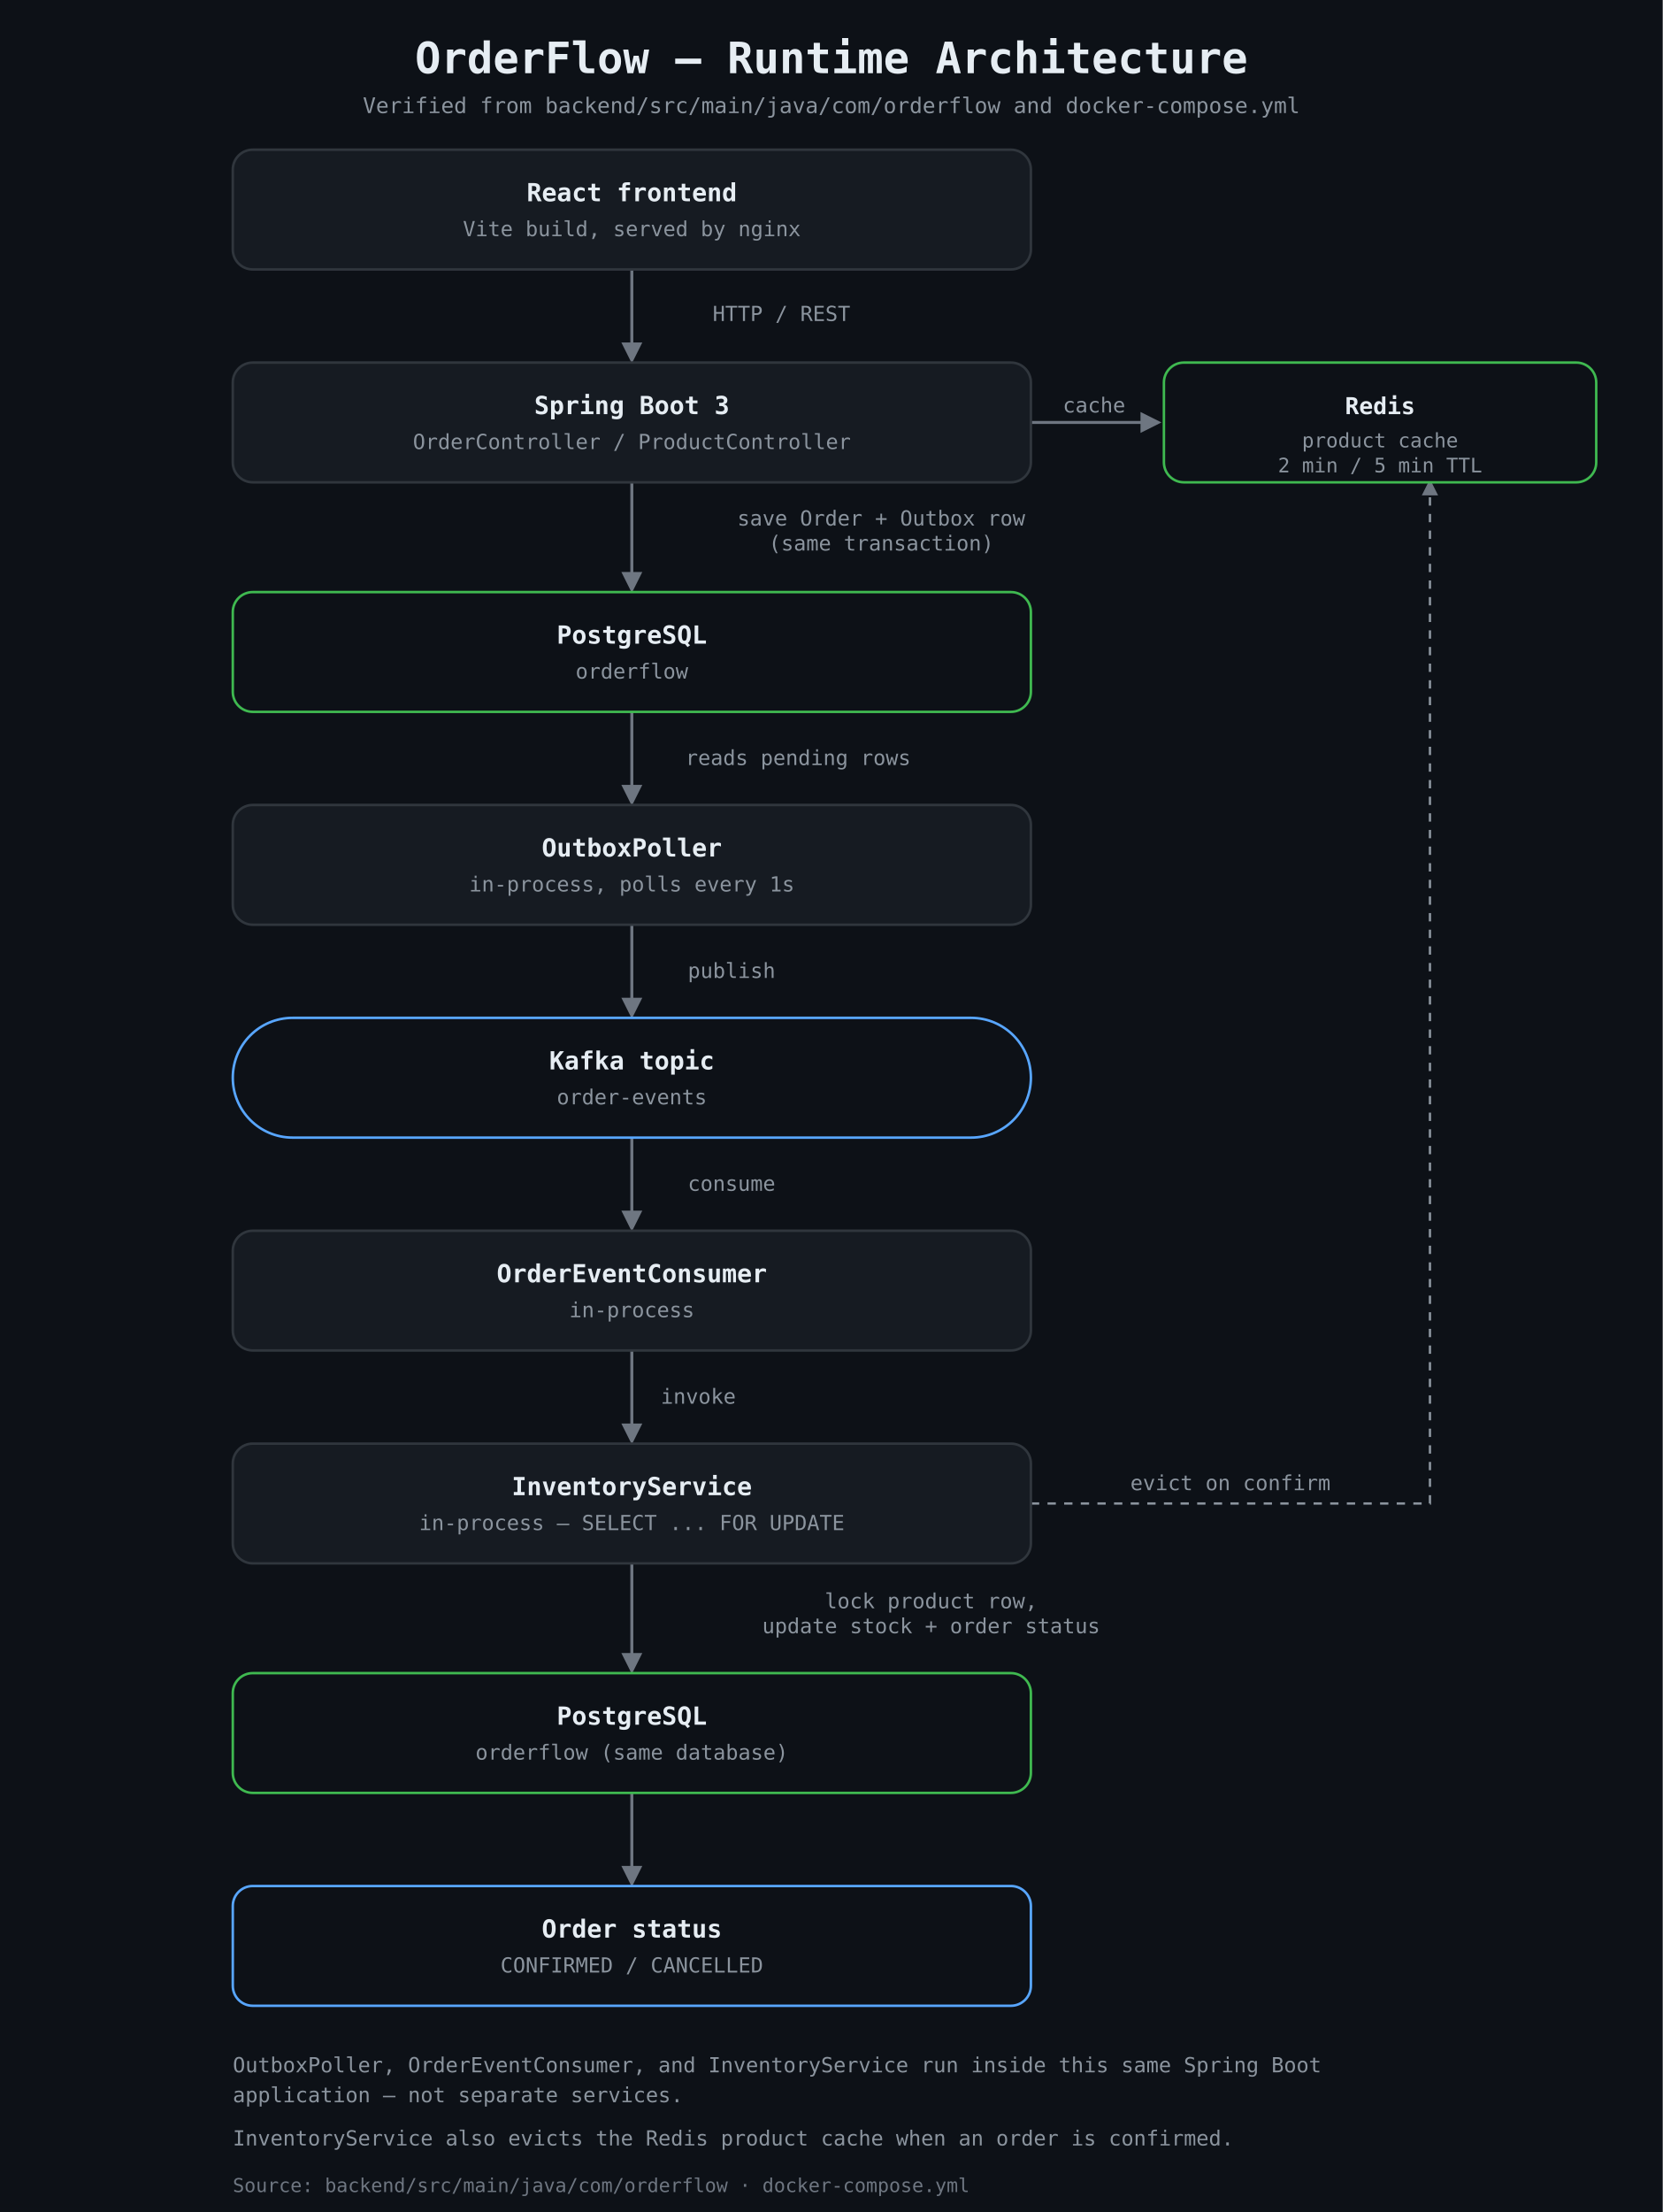
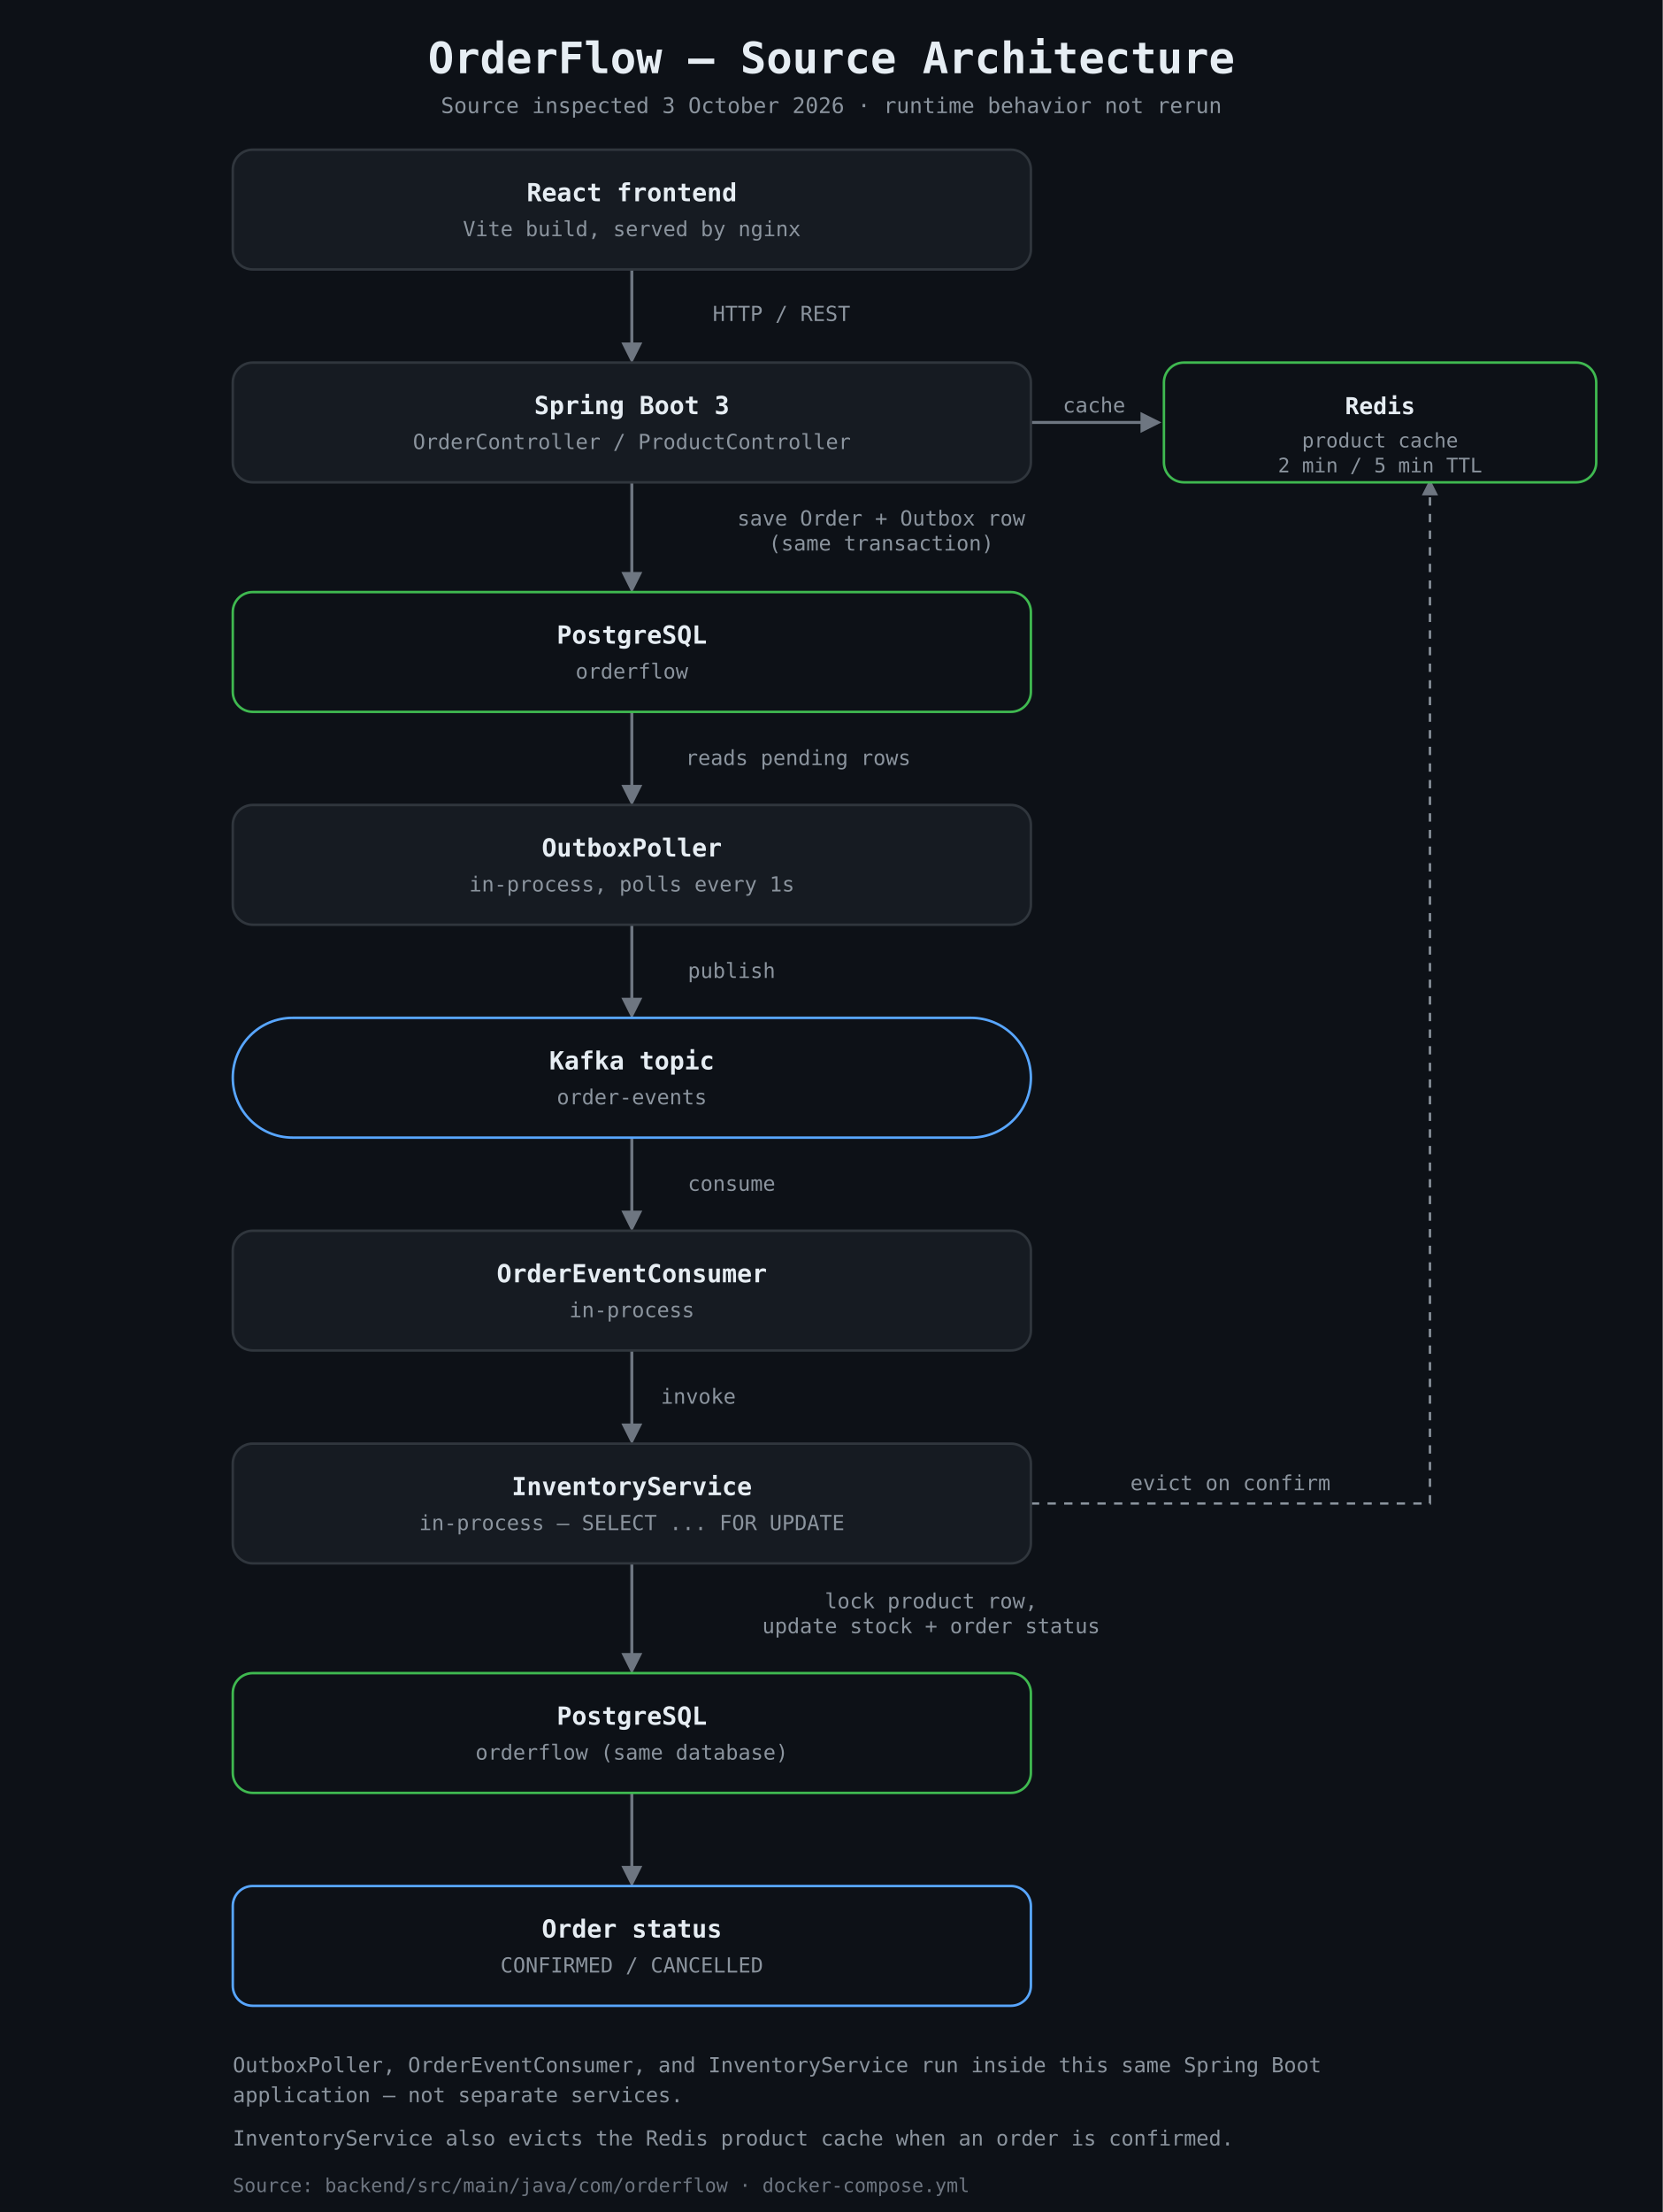
<svg xmlns="http://www.w3.org/2000/svg" viewBox="0 0 1000 1330" font-family="ui-monospace, SFMono-Regular, Menlo, Consolas, monospace">
  <defs>
    <marker id="arrow" viewBox="0 0 10 10" refX="8" refY="5" markerWidth="7" markerHeight="7" orient="auto-start-reverse">
      <path d="M0,0 L10,5 L0,10 z" fill="#6e7681" />
    </marker>
  </defs>
  <rect x="0" y="0" width="1000" height="1330" fill="#0d1117" />
-   <text x="500" y="44" text-anchor="middle" fill="#e6edf3" font-size="26" font-weight="700">OrderFlow — Runtime Architecture</text>
-   <text x="500" y="68" text-anchor="middle" fill="#8b949e" font-size="13">Verified from backend/src/main/java/com/orderflow and docker-compose.yml</text>
+   <text x="500" y="44" text-anchor="middle" fill="#e6edf3" font-size="26" font-weight="700">OrderFlow — Source Architecture</text>
+   <text x="500" y="68" text-anchor="middle" fill="#8b949e" font-size="13">Source inspected 3 October 2026 · runtime behavior not rerun</text>
  <g stroke="#6e7681" stroke-width="1.8" fill="none">
    <line x1="380" y1="162" x2="380" y2="216" marker-end="url(#arrow)" />
    <line x1="380" y1="290" x2="380" y2="354" marker-end="url(#arrow)" />
    <line x1="380" y1="428" x2="380" y2="482" marker-end="url(#arrow)" />
    <line x1="380" y1="556" x2="380" y2="610" marker-end="url(#arrow)" />
    <line x1="380" y1="684" x2="380" y2="738" marker-end="url(#arrow)" />
    <line x1="380" y1="812" x2="380" y2="866" marker-end="url(#arrow)" />
    <line x1="380" y1="940" x2="380" y2="1004" marker-end="url(#arrow)" />
    <line x1="380" y1="1078" x2="380" y2="1132" marker-end="url(#arrow)" />
    <line x1="620" y1="254" x2="696" y2="254" marker-end="url(#arrow)" />
  </g>
  <polyline points="620,904 860,904 860,290" fill="none" stroke="#8b949e" stroke-width="1.4" stroke-dasharray="5,5" marker-end="url(#arrow)" />
  <g fill="#8b949e" font-size="12.5" text-anchor="middle">
    <text x="470" y="193">HTTP / REST</text>
    <text x="658" y="248">cache</text>
    <text x="530" y="316">save Order + Outbox row</text>
    <text x="530" y="331">(same transaction)</text>
    <text x="480" y="460">reads pending rows</text>
    <text x="440" y="588">publish</text>
    <text x="440" y="716">consume</text>
    <text x="420" y="844">invoke</text>
    <text x="560" y="967">lock product row,</text>
    <text x="560" y="982">update stock + order status</text>
    <text x="740" y="896">evict on confirm</text>
  </g>
  <rect x="140" y="90" width="480" height="72" rx="12" fill="#161b22" stroke="#30363d" stroke-width="1.5" />
  <text x="380" y="121" text-anchor="middle" fill="#e6edf3" font-size="15" font-weight="600">React frontend</text>
  <text x="380" y="142" text-anchor="middle" fill="#8b949e" font-size="12.5">Vite build, served by nginx</text>
  <rect x="140" y="218" width="480" height="72" rx="12" fill="#161b22" stroke="#30363d" stroke-width="1.5" />
  <text x="380" y="249" text-anchor="middle" fill="#e6edf3" font-size="15" font-weight="600">Spring Boot 3</text>
  <text x="380" y="270" text-anchor="middle" fill="#8b949e" font-size="12.5">OrderController / ProductController</text>
  <rect x="700" y="218" width="260" height="72" rx="12" fill="#0d1117" stroke="#3fb950" stroke-width="1.5" />
  <text x="830" y="249" text-anchor="middle" fill="#e6edf3" font-size="14" font-weight="600">Redis</text>
  <text x="830" y="269" text-anchor="middle" fill="#8b949e" font-size="12">product cache</text>
  <text x="830" y="284" text-anchor="middle" fill="#8b949e" font-size="12">2 min / 5 min TTL</text>
  <rect x="140" y="356" width="480" height="72" rx="12" fill="#0d1117" stroke="#3fb950" stroke-width="1.5" />
  <text x="380" y="387" text-anchor="middle" fill="#e6edf3" font-size="15" font-weight="600">PostgreSQL</text>
  <text x="380" y="408" text-anchor="middle" fill="#8b949e" font-size="12.5">orderflow</text>
  <rect x="140" y="484" width="480" height="72" rx="12" fill="#161b22" stroke="#30363d" stroke-width="1.5" />
  <text x="380" y="515" text-anchor="middle" fill="#e6edf3" font-size="15" font-weight="600">OutboxPoller</text>
  <text x="380" y="536" text-anchor="middle" fill="#8b949e" font-size="12.5">in-process, polls every 1s</text>
  <rect x="140" y="612" width="480" height="72" rx="36" fill="#0d1117" stroke="#58a6ff" stroke-width="1.5" />
  <text x="380" y="643" text-anchor="middle" fill="#e6edf3" font-size="15" font-weight="600">Kafka topic</text>
  <text x="380" y="664" text-anchor="middle" fill="#8b949e" font-size="12.5">order-events</text>
  <rect x="140" y="740" width="480" height="72" rx="12" fill="#161b22" stroke="#30363d" stroke-width="1.5" />
  <text x="380" y="771" text-anchor="middle" fill="#e6edf3" font-size="15" font-weight="600">OrderEventConsumer</text>
  <text x="380" y="792" text-anchor="middle" fill="#8b949e" font-size="12.5">in-process</text>
  <rect x="140" y="868" width="480" height="72" rx="12" fill="#161b22" stroke="#30363d" stroke-width="1.5" />
  <text x="380" y="899" text-anchor="middle" fill="#e6edf3" font-size="15" font-weight="600">InventoryService</text>
  <text x="380" y="920" text-anchor="middle" fill="#8b949e" font-size="12.5">in-process — SELECT ... FOR UPDATE</text>
  <rect x="140" y="1006" width="480" height="72" rx="12" fill="#0d1117" stroke="#3fb950" stroke-width="1.5" />
  <text x="380" y="1037" text-anchor="middle" fill="#e6edf3" font-size="15" font-weight="600">PostgreSQL</text>
  <text x="380" y="1058" text-anchor="middle" fill="#8b949e" font-size="12.5">orderflow (same database)</text>
  <rect x="140" y="1134" width="480" height="72" rx="12" fill="#0d1117" stroke="#58a6ff" stroke-width="1.5" />
  <text x="380" y="1165" text-anchor="middle" fill="#e6edf3" font-size="15" font-weight="600">Order status</text>
  <text x="380" y="1186" text-anchor="middle" fill="#8b949e" font-size="12.5">CONFIRMED / CANCELLED</text>
  <g fill="#8b949e" font-size="12.5">
    <text x="140" y="1246">OutboxPoller, OrderEventConsumer, and InventoryService run inside this same Spring Boot</text>
    <text x="140" y="1264">application — not separate services.</text>
    <text x="140" y="1290">InventoryService also evicts the Redis product cache when an order is confirmed.</text>
  </g>
  <text x="140" y="1318" fill="#6e7681" font-size="11.5">Source: backend/src/main/java/com/orderflow · docker-compose.yml</text>
</svg>
